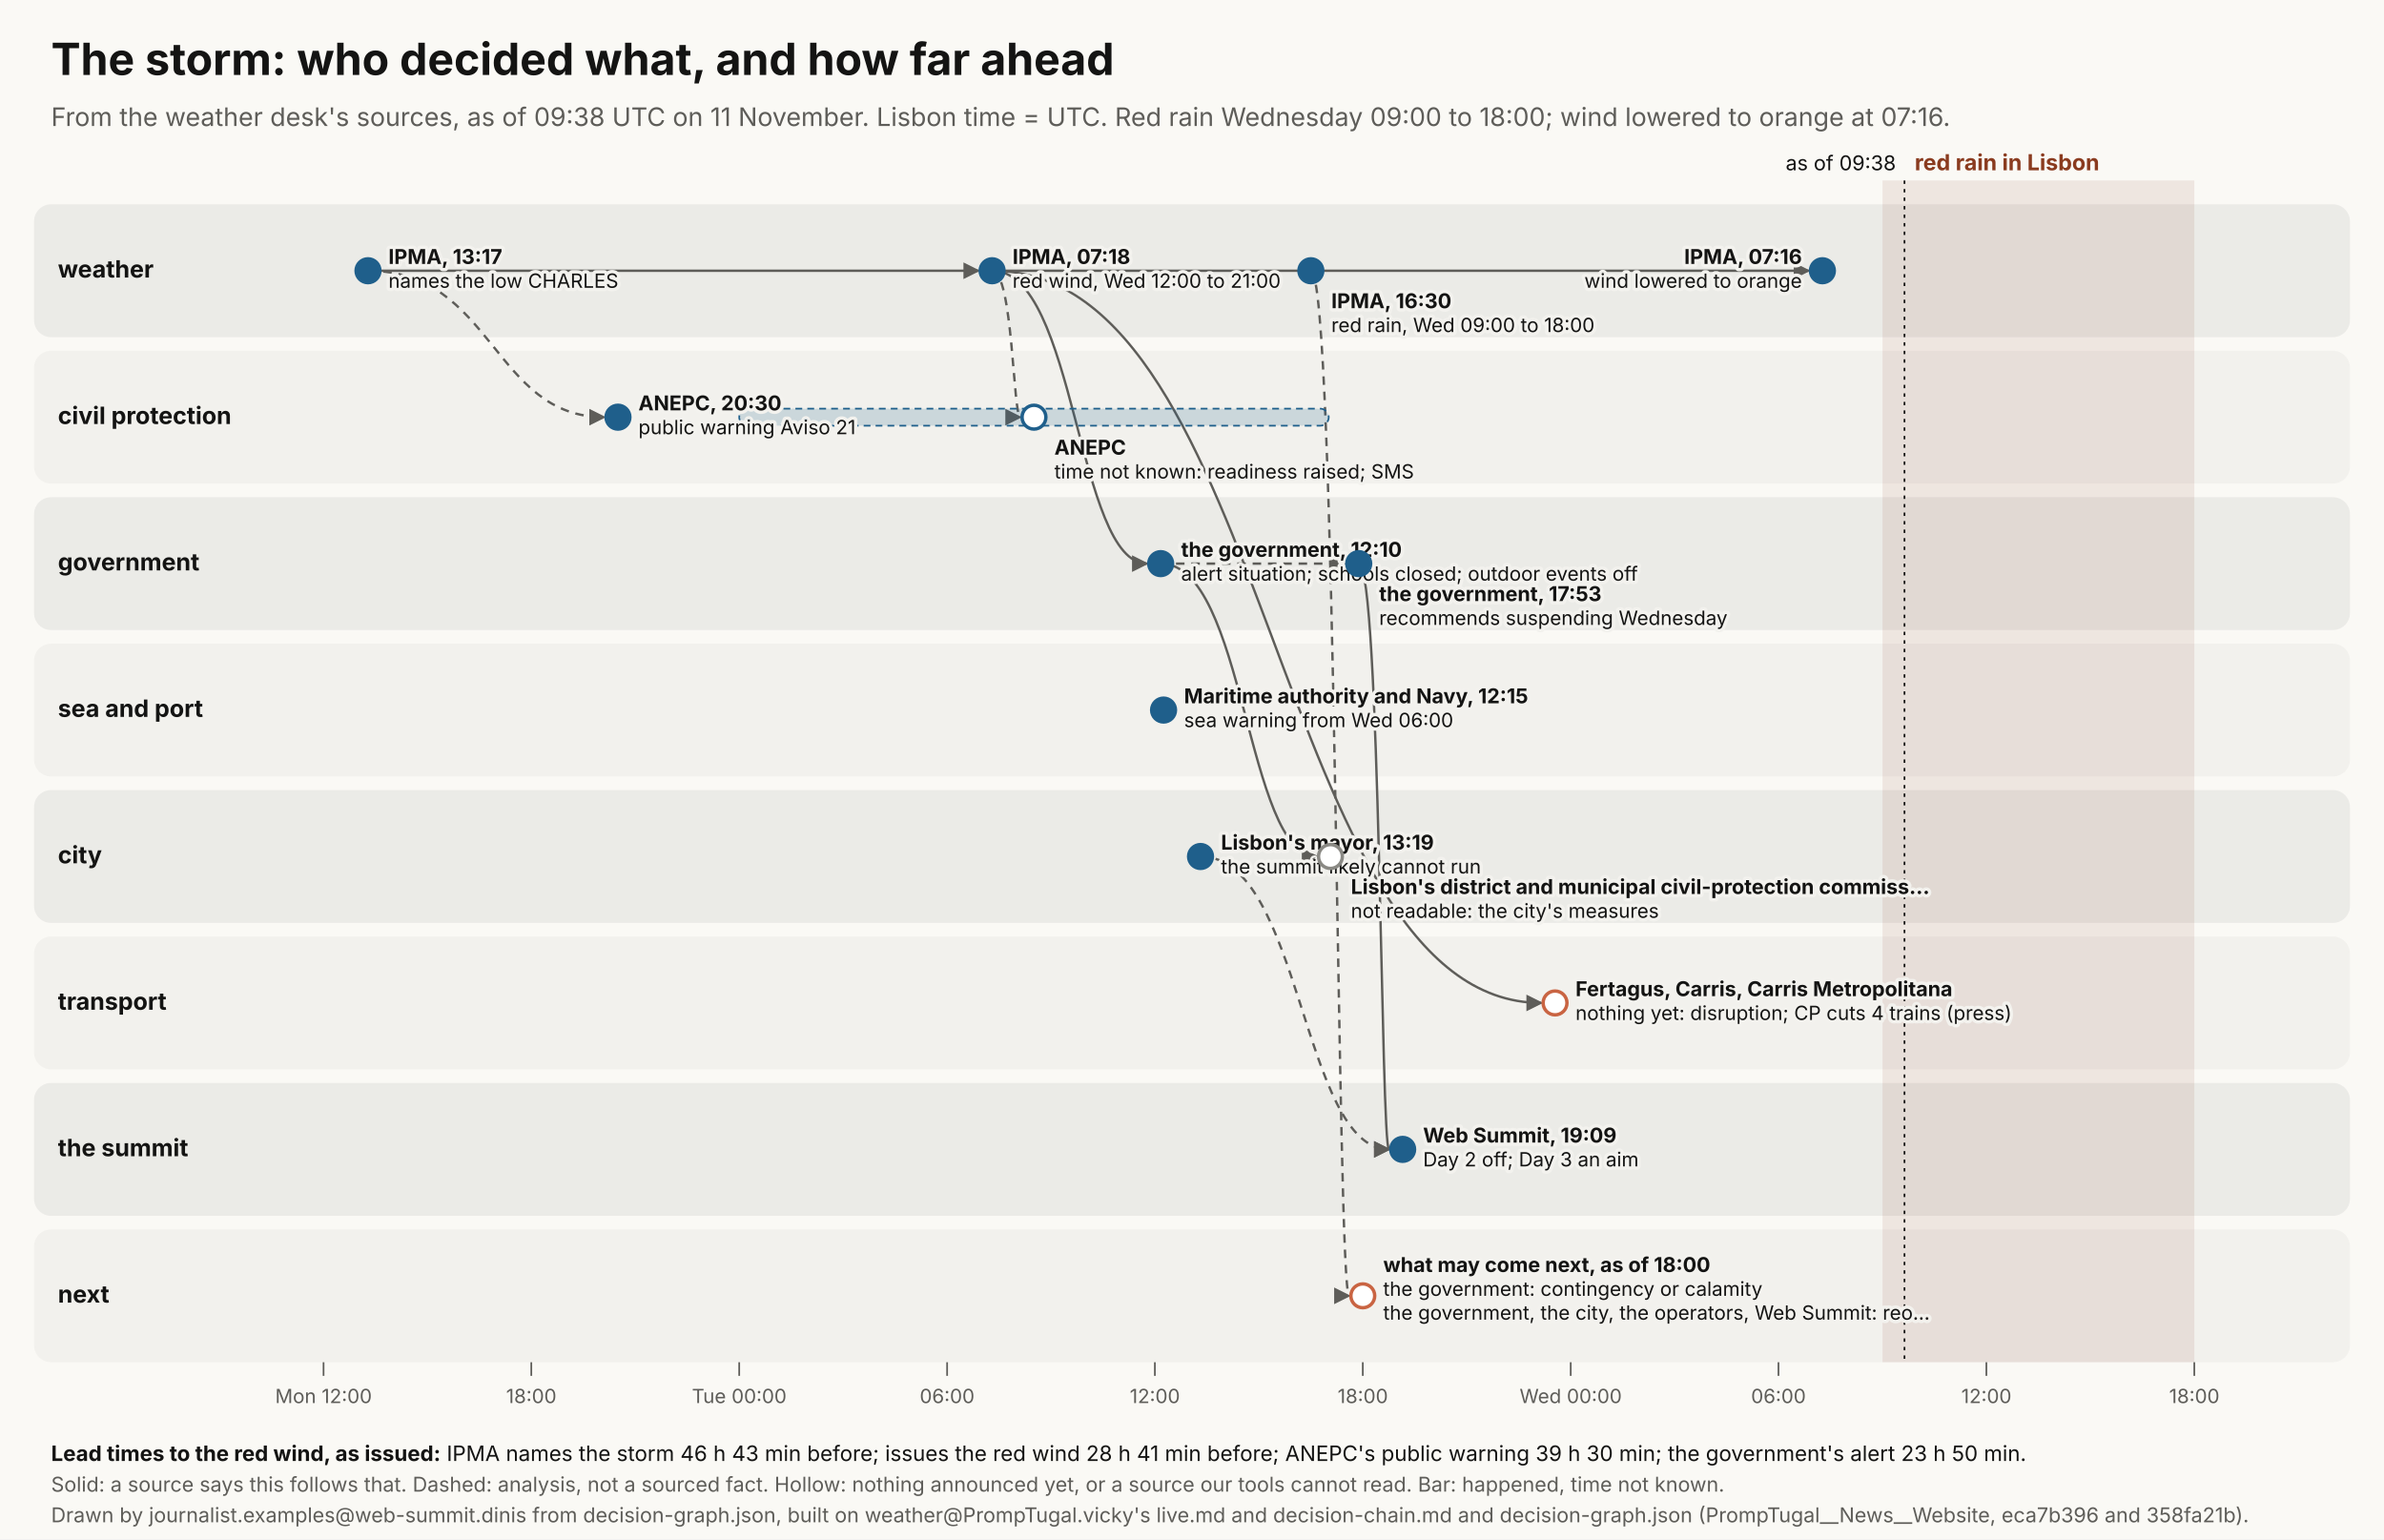
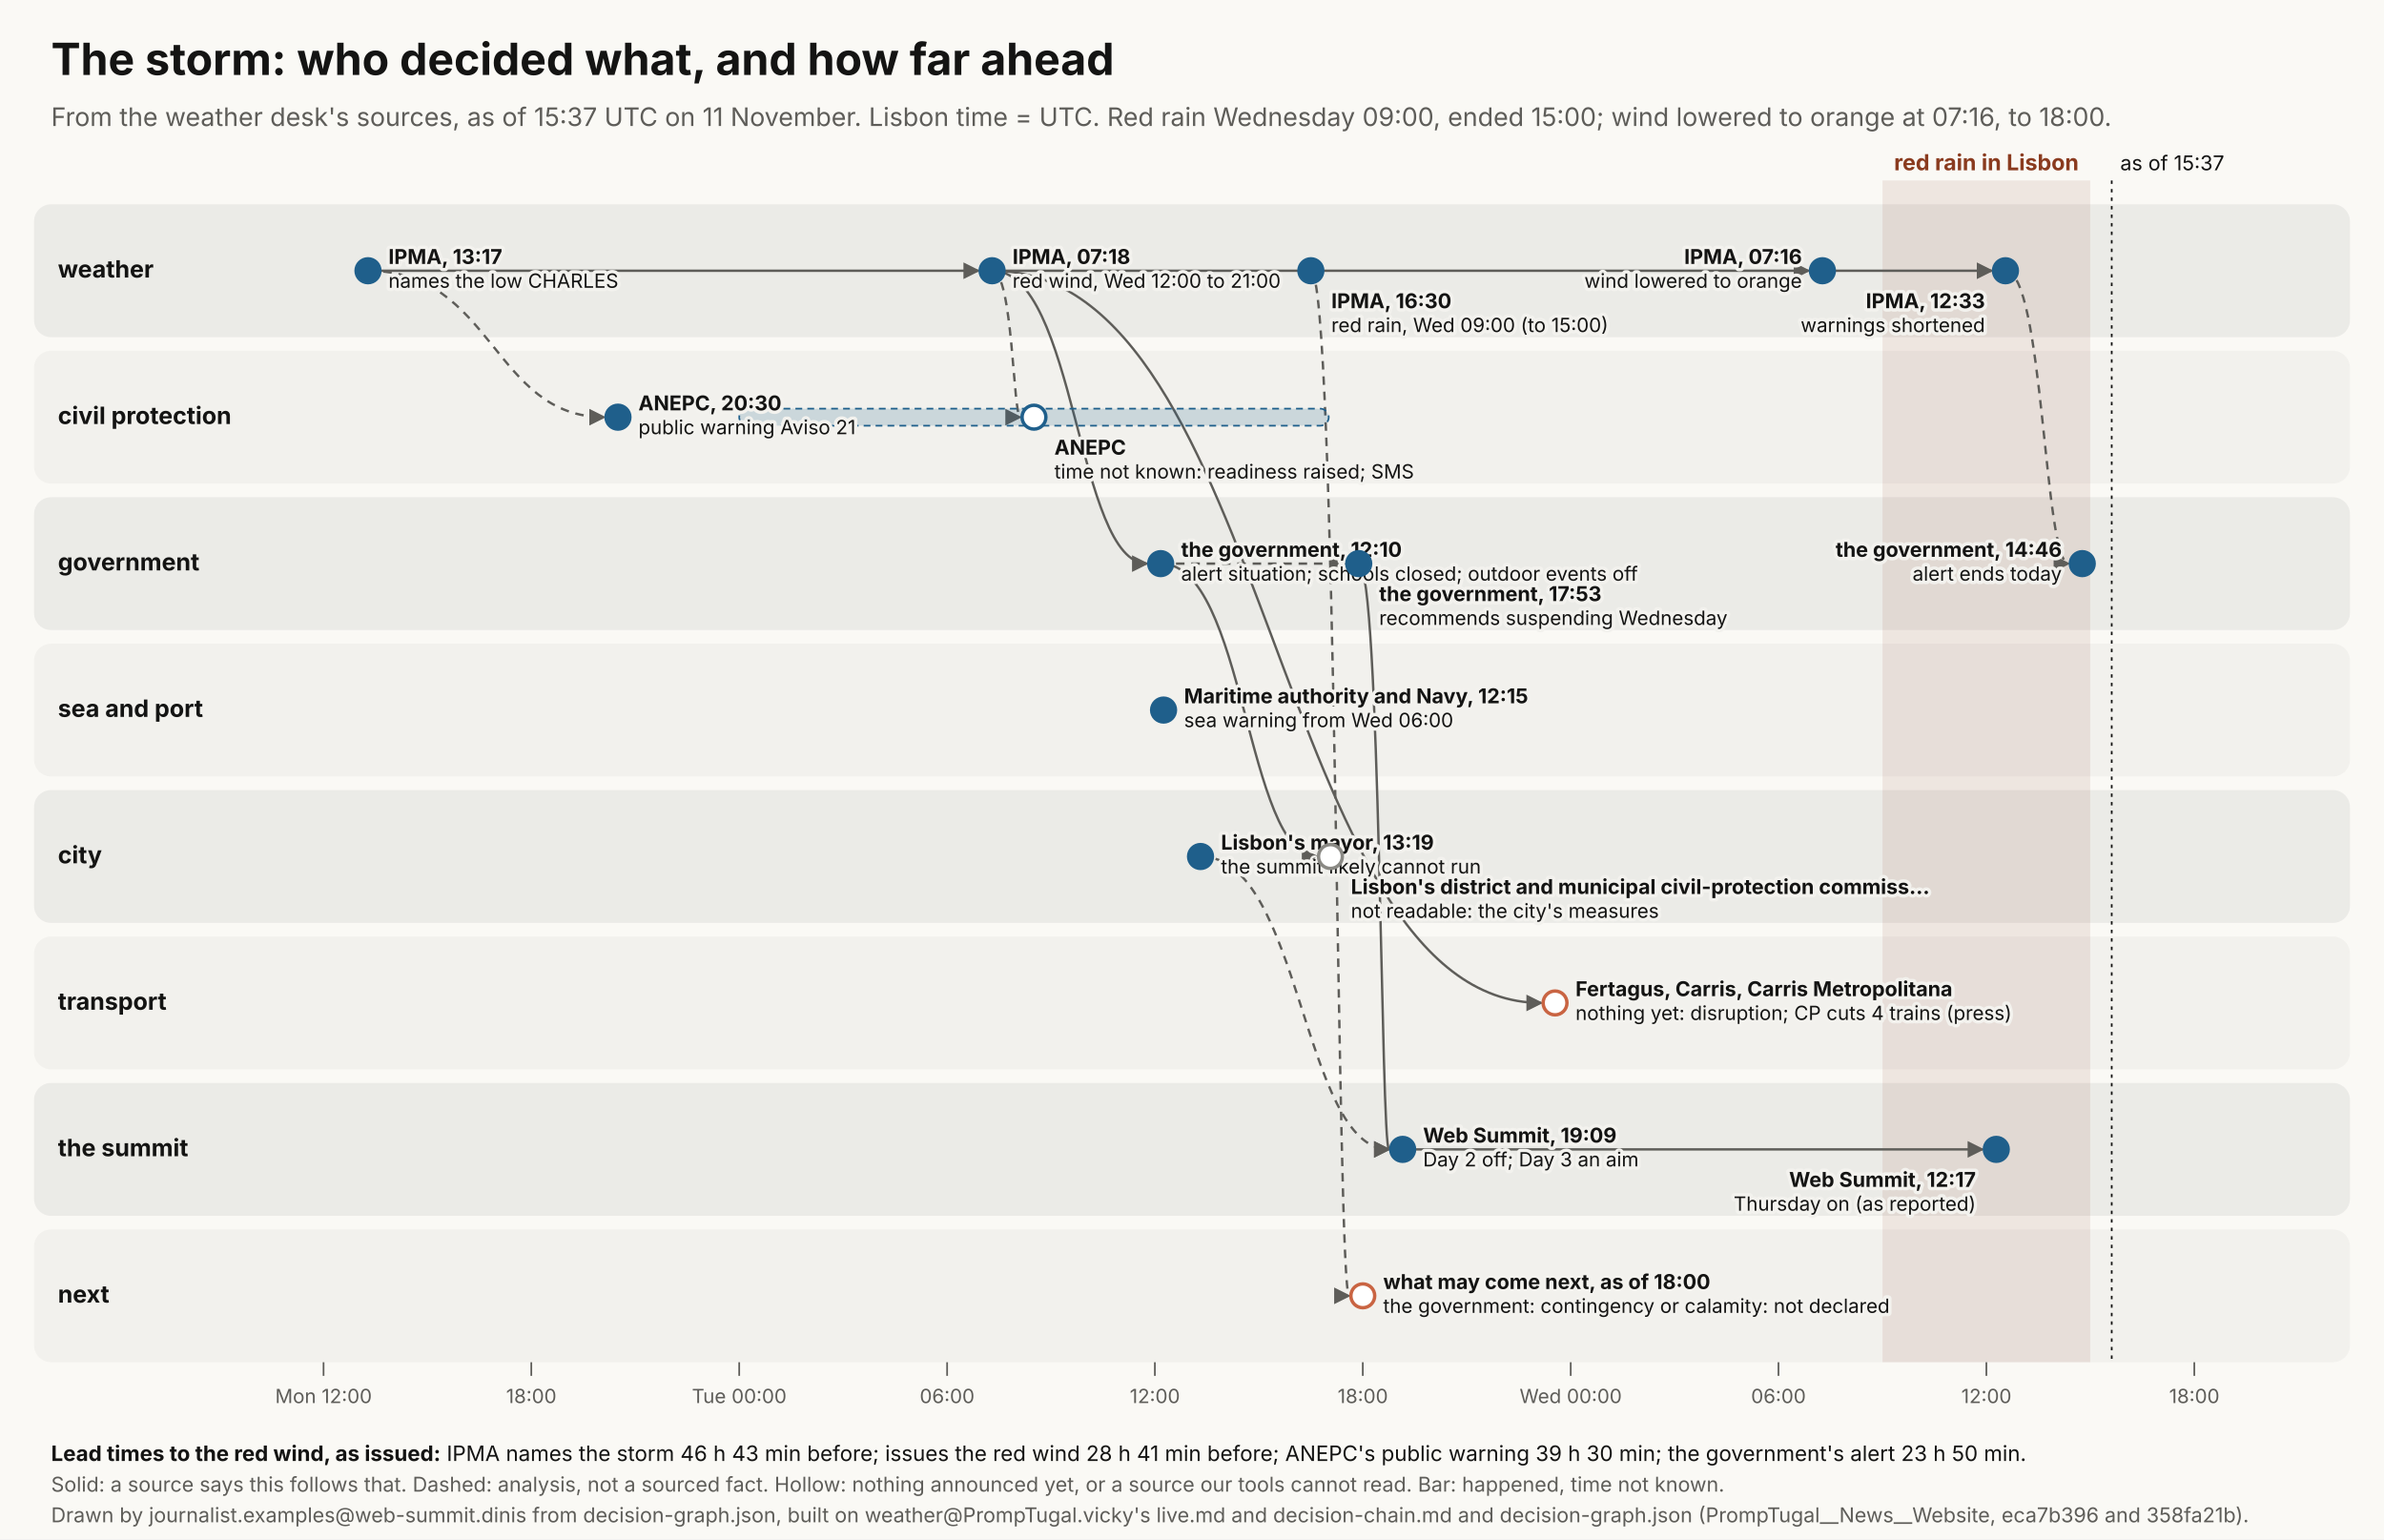
<svg xmlns="http://www.w3.org/2000/svg" viewBox="0 0 1400 904" font-family="Inter, -apple-system, Segoe UI, Helvetica, Arial, sans-serif">
  <rect width="1400" height="904" fill="#faf9f5" />
  <text x="30" y="44" font-size="26" font-weight="700" fill="#141413">The storm: who decided what, and how far ahead</text>
-   <text x="30" y="74" font-size="15" fill="#5e5d59">From the weather desk's sources, as of 09:38 UTC on 11 November. Lisbon time = UTC. Red rain Wednesday 09:00 to 18:00; wind lowered to orange at 07:16.</text>
+   <text x="30" y="74" font-size="15" fill="#5e5d59">From the weather desk's sources, as of 15:37 UTC on 11 November. Lisbon time = UTC. Red rain Wednesday 09:00, ended 15:00; wind lowered to orange at 07:16, to 18:00.</text>
  <defs>
    <marker id="a" viewBox="0 0 10 10" refX="9" refY="5" markerWidth="7" markerHeight="7" orient="auto">
      <path d="M0,0L10,5L0,10z" fill="#5e5d59" />
    </marker>
  </defs>
  <rect x="20" y="120" width="1360" height="78" rx="10" fill="#5e5d59" fill-opacity="0.09" />
  <text x="34" y="163.0" font-size="14" font-weight="700" fill="#141413">weather</text>
  <rect x="20" y="206" width="1360" height="78" rx="10" fill="#5e5d59" fill-opacity="0.05" />
  <text x="34" y="249.0" font-size="14" font-weight="700" fill="#141413">civil protection</text>
  <rect x="20" y="292" width="1360" height="78" rx="10" fill="#5e5d59" fill-opacity="0.09" />
  <text x="34" y="335.0" font-size="14" font-weight="700" fill="#141413">government</text>
  <rect x="20" y="378" width="1360" height="78" rx="10" fill="#5e5d59" fill-opacity="0.05" />
  <text x="34" y="421.0" font-size="14" font-weight="700" fill="#141413">sea and port</text>
  <rect x="20" y="464" width="1360" height="78" rx="10" fill="#5e5d59" fill-opacity="0.09" />
  <text x="34" y="507.0" font-size="14" font-weight="700" fill="#141413">city</text>
  <rect x="20" y="550" width="1360" height="78" rx="10" fill="#5e5d59" fill-opacity="0.05" />
  <text x="34" y="593.0" font-size="14" font-weight="700" fill="#141413">transport</text>
  <rect x="20" y="636" width="1360" height="78" rx="10" fill="#5e5d59" fill-opacity="0.09" />
  <text x="34" y="679.0" font-size="14" font-weight="700" fill="#141413">the summit</text>
  <rect x="20" y="722" width="1360" height="78" rx="10" fill="#5e5d59" fill-opacity="0.05" />
  <text x="34" y="765.0" font-size="14" font-weight="700" fill="#141413">next</text>
-   <rect x="1105.5" y="106" width="183.1" height="694" fill="#8a3b1f" fill-opacity="0.10" />
-   <text x="1124.4" y="100" font-size="13" font-weight="700" fill="#8a3b1f" text-anchor="start">red rain in Lisbon</text>
-   <line x1="1118.4" y1="106" x2="1118.4" y2="800" stroke="#141413" stroke-dasharray="2 3" />
-   <text x="1113.4" y="100" font-size="12" fill="#141413" text-anchor="end">as of 09:38</text>
+   <rect x="1105.5" y="106" width="122.0" height="694" fill="#8a3b1f" fill-opacity="0.10" />
+   <text x="1166.5" y="100" font-size="13" font-weight="700" fill="#8a3b1f" text-anchor="middle">red rain in Lisbon</text>
+   <line x1="1240.1" y1="106" x2="1240.1" y2="800" stroke="#141413" stroke-dasharray="2 3" />
+   <text x="1245.1" y="100" font-size="12" fill="#141413" text-anchor="start">as of 15:37</text>
  <line x1="190.0" y1="800" x2="190.0" y2="808" stroke="#5e5d59" />
  <text x="190.0" y="824" font-size="11.5" fill="#5e5d59" text-anchor="middle">Mon 12:00</text>
  <line x1="312.0" y1="800" x2="312.0" y2="808" stroke="#5e5d59" />
  <text x="312.0" y="824" font-size="11.5" fill="#5e5d59" text-anchor="middle">18:00</text>
  <line x1="434.1" y1="800" x2="434.1" y2="808" stroke="#5e5d59" />
  <text x="434.1" y="824" font-size="11.5" fill="#5e5d59" text-anchor="middle">Tue 00:00</text>
  <line x1="556.2" y1="800" x2="556.2" y2="808" stroke="#5e5d59" />
  <text x="556.2" y="824" font-size="11.5" fill="#5e5d59" text-anchor="middle">06:00</text>
  <line x1="678.2" y1="800" x2="678.2" y2="808" stroke="#5e5d59" />
  <text x="678.2" y="824" font-size="11.5" fill="#5e5d59" text-anchor="middle">12:00</text>
  <line x1="800.3" y1="800" x2="800.3" y2="808" stroke="#5e5d59" />
  <text x="800.3" y="824" font-size="11.5" fill="#5e5d59" text-anchor="middle">18:00</text>
  <line x1="922.4" y1="800" x2="922.4" y2="808" stroke="#5e5d59" />
  <text x="922.4" y="824" font-size="11.5" fill="#5e5d59" text-anchor="middle">Wed 00:00</text>
  <line x1="1044.4" y1="800" x2="1044.4" y2="808" stroke="#5e5d59" />
  <text x="1044.4" y="824" font-size="11.5" fill="#5e5d59" text-anchor="middle">06:00</text>
  <line x1="1166.5" y1="800" x2="1166.5" y2="808" stroke="#5e5d59" />
  <text x="1166.5" y="824" font-size="11.5" fill="#5e5d59" text-anchor="middle">12:00</text>
  <line x1="1288.6" y1="800" x2="1288.6" y2="808" stroke="#5e5d59" />
  <text x="1288.6" y="824" font-size="11.5" fill="#5e5d59" text-anchor="middle">18:00</text>
  <path d="M216.1,159.0 C399.3,159.0 399.3,159.0 574.6,159.0" fill="none" stroke="#5e5d59" stroke-width="1.4" marker-end="url(#a)" />
  <path d="M216.1,159.0 C289.5,159.0 289.5,245.0 354.9,245.0" fill="none" stroke="#5e5d59" stroke-width="1.4" marker-end="url(#a)" stroke-dasharray="5 4" />
  <path d="M582.6,159.0 C632.1,159.0 632.1,331.0 673.6,331.0" fill="none" stroke="#5e5d59" stroke-width="1.4" marker-end="url(#a)" />
  <path d="M681.6,331.0 C731.5,331.0 731.5,503.0 773.3,503.0" fill="none" stroke="#5e5d59" stroke-width="1.4" marker-end="url(#a)" />
  <path d="M582.6,159.0 C594.9,159.0 594.9,245.0 599.2,245.0" fill="none" stroke="#5e5d59" stroke-width="1.4" marker-end="url(#a)" stroke-dasharray="5 4" />
  <path d="M582.6,159.0 C747.9,159.0 747.9,589.0 905.2,589.0" fill="none" stroke="#5e5d59" stroke-width="1.4" marker-end="url(#a)" />
  <path d="M769.8,159.0 C785.0,159.0 785.0,761.0 792.3,761.0" fill="none" stroke="#5e5d59" stroke-width="1.4" marker-end="url(#a)" stroke-dasharray="5 4" />
  <path d="M681.6,331.0 C739.8,331.0 739.8,331.0 789.9,331.0" fill="none" stroke="#5e5d59" stroke-width="1.4" marker-end="url(#a)" stroke-dasharray="5 4" />
  <path d="M797.9,331.0 C810.8,331.0 810.8,675.0 815.7,675.0" fill="none" stroke="#5e5d59" stroke-width="1.4" marker-end="url(#a)" />
  <path d="M705.0,503.0 C764.4,503.0 764.4,675.0 815.7,675.0" fill="none" stroke="#5e5d59" stroke-width="1.4" marker-end="url(#a)" stroke-dasharray="5 4" />
  <path d="M582.6,159.0 C826.4,159.0 826.4,159.0 1062.2,159.0" fill="none" stroke="#5e5d59" stroke-width="1.4" marker-end="url(#a)" />
+   <path d="M1070.2,159.0 C1123.9,159.0 1123.9,159.0 1169.7,159.0" fill="none" stroke="#5e5d59" stroke-width="1.4" marker-end="url(#a)" />
+   <path d="M823.7,675.0 C998.0,675.0 998.0,675.0 1164.3,675.0" fill="none" stroke="#5e5d59" stroke-width="1.4" marker-end="url(#a)" />
+   <path d="M1177.7,159.0 C1200.2,159.0 1200.2,331.0 1214.8,331.0" fill="none" stroke="#5e5d59" stroke-width="1.4" marker-end="url(#a)" stroke-dasharray="5 4" />
  <rect x="434.1" y="240.0" width="346.2" height="10" rx="5" fill="#1f5f8b" fill-opacity="0.18" stroke="#1f5f8b" stroke-dasharray="4 3" />
  <text x="228.1" y="155.0" font-size="12" font-weight="700" fill="#141413" text-anchor="start" stroke="#f3f2ee" stroke-width="4" stroke-linejoin="round" paint-order="stroke">IPMA, 13:17</text>
  <text x="228.1" y="169.0" font-size="11.5" font-weight="400" fill="#141413" text-anchor="start" stroke="#f3f2ee" stroke-width="4" stroke-linejoin="round" paint-order="stroke">names the low CHARLES</text>
  <text x="374.9" y="241.0" font-size="12" font-weight="700" fill="#141413" text-anchor="start" stroke="#f3f2ee" stroke-width="4" stroke-linejoin="round" paint-order="stroke">ANEPC, 20:30</text>
  <text x="374.9" y="255.0" font-size="11.5" font-weight="400" fill="#141413" text-anchor="start" stroke="#f3f2ee" stroke-width="4" stroke-linejoin="round" paint-order="stroke">public warning Aviso 21</text>
  <text x="594.6" y="155.0" font-size="12" font-weight="700" fill="#141413" text-anchor="start" stroke="#f3f2ee" stroke-width="4" stroke-linejoin="round" paint-order="stroke">IPMA, 07:18</text>
  <text x="594.6" y="169.0" font-size="11.5" font-weight="400" fill="#141413" text-anchor="start" stroke="#f3f2ee" stroke-width="4" stroke-linejoin="round" paint-order="stroke">red wind, Wed 12:00 to 21:00</text>
  <text x="781.8" y="181.0" font-size="12" font-weight="700" fill="#141413" text-anchor="start" stroke="#f3f2ee" stroke-width="4" stroke-linejoin="round" paint-order="stroke">IPMA, 16:30</text>
-   <text x="781.8" y="195.0" font-size="11.5" font-weight="400" fill="#141413" text-anchor="start" stroke="#f3f2ee" stroke-width="4" stroke-linejoin="round" paint-order="stroke">red rain, Wed 09:00 to 18:00</text>
+   <text x="781.8" y="195.0" font-size="11.5" font-weight="400" fill="#141413" text-anchor="start" stroke="#f3f2ee" stroke-width="4" stroke-linejoin="round" paint-order="stroke">red rain, Wed 09:00 (to 15:00)</text>
  <text x="1058.2" y="155.0" font-size="12" font-weight="700" fill="#141413" text-anchor="end" stroke="#f3f2ee" stroke-width="4" stroke-linejoin="round" paint-order="stroke">IPMA, 07:16</text>
  <text x="1058.2" y="169.0" font-size="11.5" font-weight="400" fill="#141413" text-anchor="end" stroke="#f3f2ee" stroke-width="4" stroke-linejoin="round" paint-order="stroke">wind lowered to orange</text>
+   <text x="1165.7" y="181.0" font-size="12" font-weight="700" fill="#141413" text-anchor="end" stroke="#f3f2ee" stroke-width="4" stroke-linejoin="round" paint-order="stroke">IPMA, 12:33</text>
+   <text x="1165.7" y="195.0" font-size="11.5" font-weight="400" fill="#141413" text-anchor="end" stroke="#f3f2ee" stroke-width="4" stroke-linejoin="round" paint-order="stroke">warnings shortened</text>
  <text x="717.0" y="499.0" font-size="12" font-weight="700" fill="#141413" text-anchor="start" stroke="#f3f2ee" stroke-width="4" stroke-linejoin="round" paint-order="stroke">Lisbon's mayor, 13:19</text>
  <text x="717.0" y="513.0" font-size="11.5" font-weight="400" fill="#141413" text-anchor="start" stroke="#f3f2ee" stroke-width="4" stroke-linejoin="round" paint-order="stroke">the summit likely cannot run</text>
  <text x="809.9" y="353.0" font-size="12" font-weight="700" fill="#141413" text-anchor="start" stroke="#f3f2ee" stroke-width="4" stroke-linejoin="round" paint-order="stroke">the government, 17:53</text>
  <text x="809.9" y="367.0" font-size="11.5" font-weight="400" fill="#141413" text-anchor="start" stroke="#f3f2ee" stroke-width="4" stroke-linejoin="round" paint-order="stroke">recommends suspending Wednesday</text>
  <text x="693.6" y="327.0" font-size="12" font-weight="700" fill="#141413" text-anchor="start" stroke="#f3f2ee" stroke-width="4" stroke-linejoin="round" paint-order="stroke">the government, 12:10</text>
  <text x="693.6" y="341.0" font-size="11.5" font-weight="400" fill="#141413" text-anchor="start" stroke="#f3f2ee" stroke-width="4" stroke-linejoin="round" paint-order="stroke">alert situation; schools closed; outdoor events off</text>
  <text x="695.3" y="413.0" font-size="12" font-weight="700" fill="#141413" text-anchor="start" stroke="#f3f2ee" stroke-width="4" stroke-linejoin="round" paint-order="stroke">Maritime authority and Navy, 12:15</text>
  <text x="695.3" y="427.0" font-size="11.5" font-weight="400" fill="#141413" text-anchor="start" stroke="#f3f2ee" stroke-width="4" stroke-linejoin="round" paint-order="stroke">sea warning from Wed 06:00</text>
  <text x="619.2" y="267.0" font-size="12" font-weight="700" fill="#141413" text-anchor="start" stroke="#f3f2ee" stroke-width="4" stroke-linejoin="round" paint-order="stroke">ANEPC</text>
  <text x="619.2" y="281.0" font-size="11.5" font-weight="400" fill="#141413" text-anchor="start" stroke="#f3f2ee" stroke-width="4" stroke-linejoin="round" paint-order="stroke">time not known: readiness raised; SMS</text>
  <text x="793.3" y="525.0" font-size="12" font-weight="700" fill="#141413" text-anchor="start" stroke="#f3f2ee" stroke-width="4" stroke-linejoin="round" paint-order="stroke">Lisbon's district and municipal civil-protection commiss...</text>
  <text x="793.3" y="539.0" font-size="11.5" font-weight="400" fill="#141413" text-anchor="start" stroke="#f3f2ee" stroke-width="4" stroke-linejoin="round" paint-order="stroke">not readable: the city's measures</text>
  <text x="925.2" y="585.0" font-size="12" font-weight="700" fill="#141413" text-anchor="start" stroke="#f3f2ee" stroke-width="4" stroke-linejoin="round" paint-order="stroke">Fertagus, Carris, Carris Metropolitana</text>
  <text x="925.2" y="599.0" font-size="11.5" font-weight="400" fill="#141413" text-anchor="start" stroke="#f3f2ee" stroke-width="4" stroke-linejoin="round" paint-order="stroke">nothing yet: disruption; CP cuts 4 trains (press)</text>
  <text x="835.7" y="671.0" font-size="12" font-weight="700" fill="#141413" text-anchor="start" stroke="#f3f2ee" stroke-width="4" stroke-linejoin="round" paint-order="stroke">Web Summit, 19:09</text>
  <text x="835.7" y="685.0" font-size="11.5" font-weight="400" fill="#141413" text-anchor="start" stroke="#f3f2ee" stroke-width="4" stroke-linejoin="round" paint-order="stroke">Day 2 off; Day 3 an aim</text>
-   <text x="812.3" y="747.0" font-size="12" font-weight="700" fill="#141413" text-anchor="start" stroke="#f3f2ee" stroke-width="4" stroke-linejoin="round" paint-order="stroke">what may come next, as of 18:00</text>
-   <text x="812.3" y="761.0" font-size="11.5" font-weight="400" fill="#141413" text-anchor="start" stroke="#f3f2ee" stroke-width="4" stroke-linejoin="round" paint-order="stroke">the government: contingency or calamity</text>
-   <text x="812.3" y="775.0" font-size="11.5" font-weight="400" fill="#141413" text-anchor="start" stroke="#f3f2ee" stroke-width="4" stroke-linejoin="round" paint-order="stroke">the government, the city, the operators, Web Summit: reo...</text>
+   <text x="812.3" y="757.0" font-size="12" font-weight="700" fill="#141413" text-anchor="start" stroke="#f3f2ee" stroke-width="4" stroke-linejoin="round" paint-order="stroke">what may come next, as of 18:00</text>
+   <text x="812.3" y="771.0" font-size="11.5" font-weight="400" fill="#141413" text-anchor="start" stroke="#f3f2ee" stroke-width="4" stroke-linejoin="round" paint-order="stroke">the government: contingency or calamity: not declared</text>
+   <text x="1160.3" y="697.0" font-size="12" font-weight="700" fill="#141413" text-anchor="end" stroke="#f3f2ee" stroke-width="4" stroke-linejoin="round" paint-order="stroke">Web Summit, 12:17</text>
+   <text x="1160.3" y="711.0" font-size="11.5" font-weight="400" fill="#141413" text-anchor="end" stroke="#f3f2ee" stroke-width="4" stroke-linejoin="round" paint-order="stroke">Thursday on (as reported)</text>
+   <text x="1210.8" y="327.0" font-size="12" font-weight="700" fill="#141413" text-anchor="end" stroke="#f3f2ee" stroke-width="4" stroke-linejoin="round" paint-order="stroke">the government, 14:46</text>
+   <text x="1210.8" y="341.0" font-size="11.5" font-weight="400" fill="#141413" text-anchor="end" stroke="#f3f2ee" stroke-width="4" stroke-linejoin="round" paint-order="stroke">alert ends today</text>
  <circle cx="216.1" cy="159.0" r="7" fill="#1f5f8b" stroke="#1f5f8b" stroke-width="2" />
  <circle cx="362.9" cy="245.0" r="7" fill="#1f5f8b" stroke="#1f5f8b" stroke-width="2" />
  <circle cx="582.6" cy="159.0" r="7" fill="#1f5f8b" stroke="#1f5f8b" stroke-width="2" />
  <circle cx="769.8" cy="159.0" r="7" fill="#1f5f8b" stroke="#1f5f8b" stroke-width="2" />
  <circle cx="1070.2" cy="159.0" r="7" fill="#1f5f8b" stroke="#1f5f8b" stroke-width="2" />
+   <circle cx="1177.7" cy="159.0" r="7" fill="#1f5f8b" stroke="#1f5f8b" stroke-width="2" />
  <circle cx="705.0" cy="503.0" r="7" fill="#1f5f8b" stroke="#1f5f8b" stroke-width="2" />
  <circle cx="797.9" cy="331.0" r="7" fill="#1f5f8b" stroke="#1f5f8b" stroke-width="2" />
  <circle cx="681.6" cy="331.0" r="7" fill="#1f5f8b" stroke="#1f5f8b" stroke-width="2" />
  <circle cx="683.3" cy="417.0" r="7" fill="#1f5f8b" stroke="#1f5f8b" stroke-width="2" />
  <circle cx="607.2" cy="245.0" r="7" fill="#ffffff" stroke="#1f5f8b" stroke-width="2" />
  <circle cx="781.3" cy="503.0" r="7" fill="#ffffff" stroke="#8a8984" stroke-width="2" />
  <circle cx="913.2" cy="589.0" r="7" fill="#ffffff" stroke="#c96442" stroke-width="2" />
  <circle cx="823.7" cy="675.0" r="7" fill="#1f5f8b" stroke="#1f5f8b" stroke-width="2" />
  <circle cx="800.3" cy="761.0" r="7" fill="#ffffff" stroke="#c96442" stroke-width="2" />
+   <circle cx="1172.3" cy="675.0" r="7" fill="#1f5f8b" stroke="#1f5f8b" stroke-width="2" />
+   <circle cx="1222.8" cy="331.0" r="7" fill="#1f5f8b" stroke="#1f5f8b" stroke-width="2" />
  <text x="30" y="858" font-size="12.5" fill="#141413">
    <tspan font-weight="700">Lead times to the red wind, as issued:</tspan> IPMA names the storm 46 h 43 min before; issues the red wind 28 h 41 min before; ANEPC's public warning 39 h 30 min; the government's alert 23 h 50 min. </text>
  <text x="30" y="876" font-size="12" fill="#5e5d59">Solid: a source says this follows that. Dashed: analysis, not a sourced fact. Hollow: nothing announced yet, or a source our tools cannot read. Bar: happened, time not known.</text>
  <text x="30" y="894" font-size="12" fill="#5e5d59">Drawn by journalist.examples@web-summit.dinis from decision-graph.json, built on weather@PrompTugal.vicky's live.md and decision-chain.md and decision-graph.json (PrompTugal__News__Website, eca7b396 and 358fa21b).</text>
</svg>
